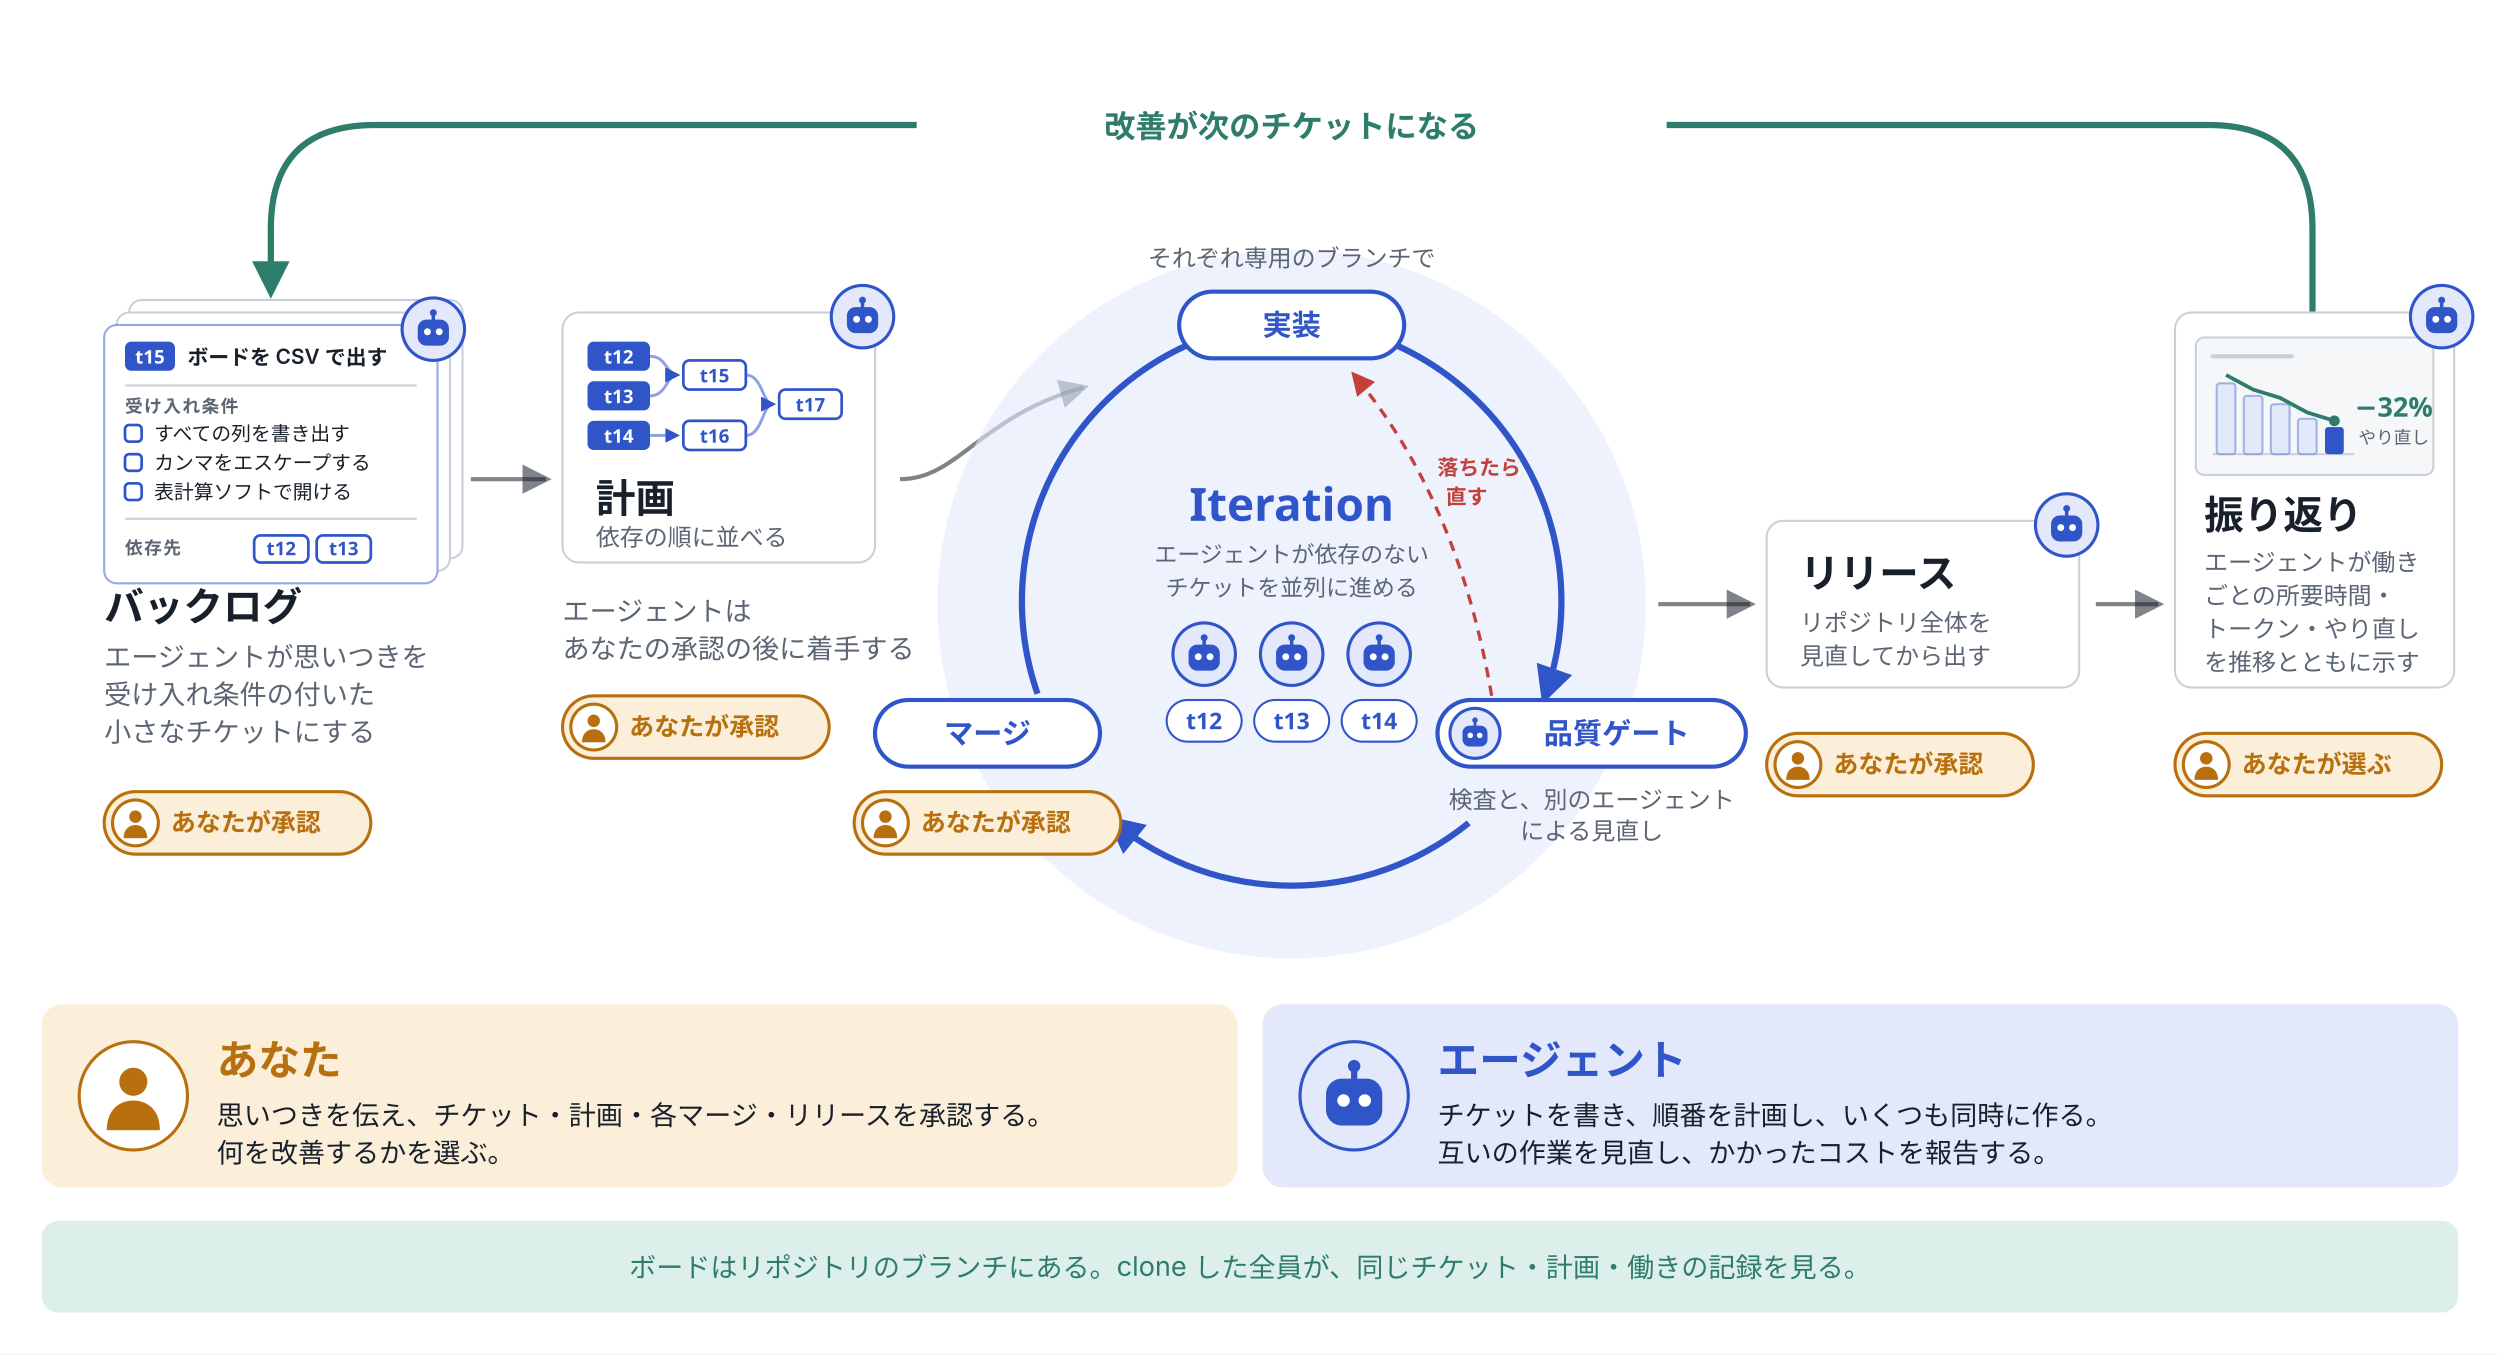
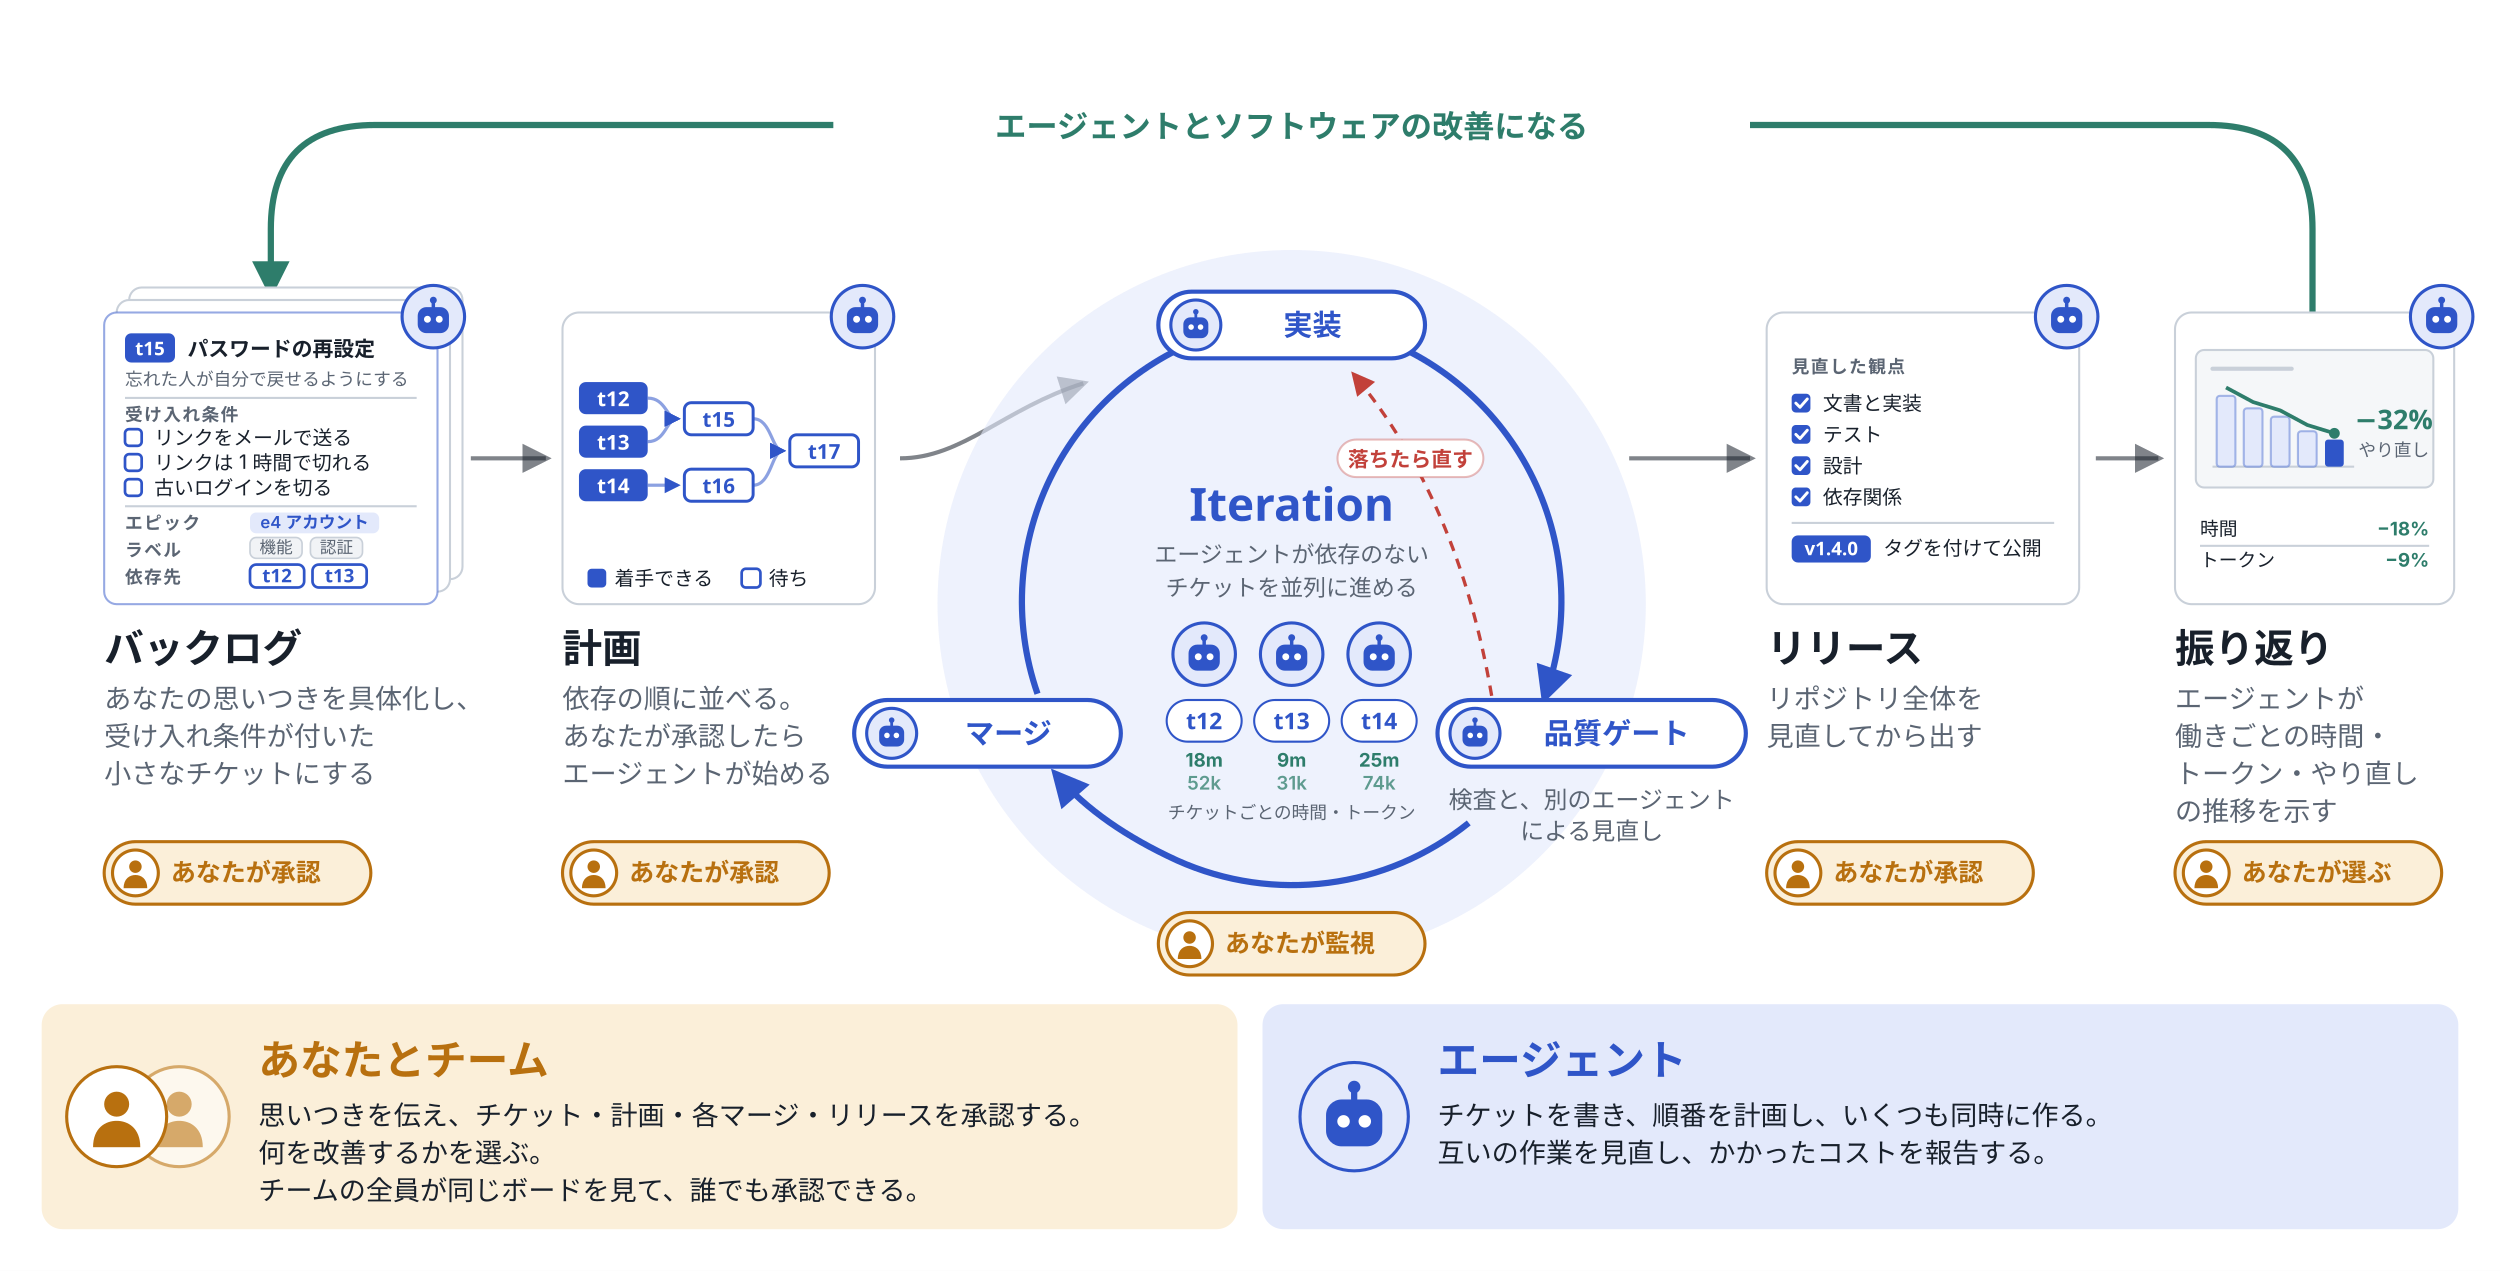
- <svg xmlns="http://www.w3.org/2000/svg" viewBox="0 0 1200 650" width="1200" height="650" role="img" aria-labelledby="fig-title fig-desc">
+ <svg xmlns="http://www.w3.org/2000/svg" viewBox="0 0 1200 610" width="1200" height="610" role="img" aria-labelledby="fig-title fig-desc">
  <style>
    text { font-family: "Inter", "Noto Sans JP", "Hiragino Sans", "Hiragino Kaku Gothic ProN", "Yu Gothic UI", "Yu Gothic", Meiryo, system-ui, sans-serif; fill: #18202B; }
    .t-title, .t-iter, .t-node, .t-chip, .t-loop, .t-actor-you, .t-actor-agent, .t-tk-id, .t-dn, .t-dn-ready, .t-kpi { font-family: "Space Grotesk", "Noto Sans JP", "Hiragino Sans", "Hiragino Kaku Gothic ProN", "Yu Gothic UI", "Yu Gothic", Meiryo, system-ui, sans-serif; }
    .bg { fill: #FFFFFF; }
    .t-title { font-weight: 600; font-size: 19px; }
    .t-iter { font-weight: 700; font-size: 22px; fill: #2F55C8; }
    .t-node { font-weight: 600; font-size: 14px; fill: #2F55C8; }
    .t-body { font-size: 13px; fill: #5B6573; }
    .t-small { font-size: 11.5px; fill: #5B6573; }
    .t-stamp { font-size: 12px; font-weight: 600; fill: #B8700F; }
    .t-chip { font-size: 11px; font-weight: 600; fill: #2F55C8; }
    .t-rework { font-size: 10px; font-weight: 600; fill: #C2413A; }
    .t-loop { font-size: 15px; font-weight: 600; fill: #2E7D6B; }
    .t-band { font-size: 13px; fill: #2E7D6B; }
    .t-actor-you { font-size: 20px; font-weight: 700; fill: #B8700F; }
    .t-actor-agent { font-size: 20px; font-weight: 700; fill: #2F55C8; }
    .t-actor { font-size: 13px; fill: #18202B; }
    .ticket { fill: #FFFFFF; stroke: #C9D0D9; }
    .ticket-line { stroke: #C9D0D9; stroke-width: 2; stroke-linecap: round; }
    .ticket-box { fill: none; stroke: #2F55C8; stroke-width: 1.3; }
    .box { fill: #FFFFFF; stroke: #C9D0D9; }
    .ring { fill: #E3E9FB; stroke: none; opacity: .6; }
    .cycle { stroke: #2F55C8; stroke-width: 3; fill: none; }
    .node { fill: #FFFFFF; stroke: #2F55C8; stroke-width: 2; }
    .chip { fill: #FFFFFF; stroke: #2F55C8; stroke-width: 1; }
    .stamp { fill: #FBEFD9; stroke: #B8700F; stroke-width: 1.5; }
    .flow { stroke: #18202B; stroke-opacity: .55; stroke-width: 2; fill: none; }
    .rework { stroke: #C2413A; stroke-width: 1.6; stroke-dasharray: 5 4; fill: none; }
    .loop { stroke: #2E7D6B; stroke-width: 3; fill: none; }
    .band { fill: #DDEFEA; }
    .ah-flow { fill: #18202B; fill-opacity: .55; }
    .ah-agent { fill: #2F55C8; }
    .ah-rework { fill: #C2413A; }
    .ah-loop { fill: #2E7D6B; }
    .label-bg { fill: #FFFFFF; }
    .tk-front { stroke: #2F55C8; stroke-opacity: .5; }
    .tk-id { fill: #2F55C8; }
    .t-tk-id { font-size: 9px; font-weight: 700; fill: #FFFFFF; }
    .t-tk-title { font-size: 10px; font-weight: 600; fill: #18202B; }
    .t-tk-label { font-size: 8.5px; font-weight: 600; letter-spacing: .08em; fill: #5B6573; }
    .t-tk { font-size: 9.5px; fill: #18202B; }
    .dep { stroke: #2F55C8; stroke-opacity: .55; stroke-width: 1.4; fill: none; }
    .dn { fill: #FFFFFF; stroke: #2F55C8; stroke-width: 1.3; }
    .dn-ready { fill: #2F55C8; }
    .t-dn, .t-dn-ready { font-size: 9px; font-weight: 600; }
    .t-dn { fill: #2F55C8; }
    .t-dn-ready { fill: #FFFFFF; }
    .mini { fill: #F5F7F9; stroke: #C9D0D9; }
    .axis { stroke: #C9D0D9; stroke-width: 1; }
    .rbar { fill: #E3E9FB; stroke: #2F55C8; stroke-opacity: .4; }
    .rbar-now { fill: #2F55C8; }
    .trend { stroke: #2E7D6B; stroke-width: 1.8; fill: none; stroke-linejoin: round; }
    .trend-dot { fill: #2E7D6B; }
    .t-kpi { font-size: 13px; font-weight: 700; fill: #2E7D6B; }
    .t-kpi-label { font-size: 8.5px; fill: #5B6573; }
    .h-ic { fill: #B8700F; }
    .a-ic { fill: #2F55C8; }
    .a-eye { fill: #FFFFFF; }
    .a-ant { stroke: #2F55C8; stroke-width: 2; stroke-linecap: round; }
    .hb { fill: #FFFFFF; stroke: #B8700F; stroke-width: 1.5; }
    .ab { fill: #E3E9FB; stroke: #2F55C8; stroke-width: 1.5; }
    .actor-card-you { fill: #FBEFD9; }
    .actor-card-agent { fill: #E3E9FB; }
+     .hb-back { opacity: .55; }
+     .epic { fill: #E3E9FB; }
+     .t-epic { font-size: 8px; font-weight: 600; fill: #2F55C8; }
+     .lbl { fill: #F1F3F6; stroke: #C9D0D9; stroke-width: .8; }
+     .t-lbl { font-size: 8px; fill: #5B6573; }
+     .t-tk-sum { font-size: 8.5px; fill: #5B6573; }
+     .t-merge-cap { font-size: 11.5px; font-weight: 600; fill: #B8700F; }
+     .t-m { font-size: 9px; fill: #18202B; }
+     .t-mv { font-size: 9px; font-weight: 700; fill: #2E7D6B; }
+     .rework-bg { fill: #FFFFFF; stroke: #C2413A; stroke-opacity: .35; }
+     .t-run { font-size: 9px; font-weight: 600; fill: #2E7D6B; opacity: .75; }
  </style>
  <defs>
    <marker id="m-flow" viewBox="0 0 10 10" refX="8" refY="5" markerWidth="7" markerHeight="7" orient="auto-start-reverse">
      <path class="ah-flow" d="M0,0 L10,5 L0,10 z" />
    </marker>
    <marker id="m-agent" viewBox="0 0 10 10" refX="7" refY="5" markerWidth="6" markerHeight="6" orient="auto-start-reverse">
      <path class="ah-agent" d="M0,0 L10,5 L0,10 z" />
    </marker>
    <marker id="m-rework" viewBox="0 0 10 10" refX="8" refY="5" markerWidth="7" markerHeight="7" orient="auto-start-reverse">
      <path class="ah-rework" d="M0,0 L10,5 L0,10 z" />
    </marker>
    <marker id="m-loop" viewBox="0 0 10 10" refX="7" refY="5" markerWidth="6" markerHeight="6" orient="auto-start-reverse">
      <path class="ah-loop" d="M0,0 L10,5 L0,10 z" />
    </marker>
    <marker id="m-dep" viewBox="0 0 10 10" refX="8" refY="5" markerWidth="5" markerHeight="5" orient="auto-start-reverse">
      <path class="ah-agent" d="M0,0 L10,5 L0,10 z" />
    </marker>
    <symbol id="human" viewBox="0 0 24 24">
      <circle class="h-ic" cx="12" cy="7.5" r="4.5" />
      <path class="h-ic" d="M3.5,23 C3.5,16 8,13.5 12,13.5 C16,13.5 20.5,16 20.5,23 Z" />
    </symbol>
    <symbol id="agent" viewBox="0 0 24 24">
      <line class="a-ant" x1="12" y1="2.5" x2="12" y2="6.5" />
      <circle class="a-ic" cx="12" cy="2.5" r="2" />
      <rect class="a-ic" x="3" y="6.5" width="18" height="15" rx="5" />
      <circle class="a-eye" cx="8.6" cy="13.5" r="2" />
      <circle class="a-eye" cx="15.4" cy="13.5" r="2" />
    </symbol>
  </defs>
-   <rect class="bg" x="0" y="0" width="1200" height="650" />
+   <rect class="bg" x="0" y="0" width="1200" height="610" />
  <path class="loop" d="M1110,150 V110 Q1110,60 1060,60 H180 Q130,60 130,110 V138" marker-end="url(#m-loop)" />
-   <rect class="label-bg" x="440" y="46" width="360" height="28" />
-   <text class="t-loop" x="620" y="66" text-anchor="middle">改善が次のチケットになる</text>
-   <g>
-     <rect class="ticket" x="62" y="144" width="160" height="124" rx="6" />
-     <rect class="ticket" x="56" y="150" width="160" height="124" rx="6" />
-     <rect class="ticket tk-front" x="50" y="156" width="160" height="124" rx="6" />
-     <rect class="tk-id" x="60" y="164" width="24" height="14" rx="3" />
-     <text class="t-tk-id" x="72" y="174.5" text-anchor="middle">t15</text>
-     <text class="t-tk-title" x="90" y="175">ボードを CSV で出す</text>
-     <line class="axis" x1="60" y1="185" x2="200" y2="185" />
-     <text class="t-tk-label" x="60" y="198">受け入れ条件</text>
-     <rect class="ticket-box" x="60" y="204" width="8" height="8" rx="2" />
-     <text class="t-tk" x="74" y="211.5">すべての列を書き出す</text>
+   <rect class="label-bg" x="400" y="46" width="440" height="28" />
+   <text class="t-loop" x="620" y="66" text-anchor="middle">エージェントとソフトウェアの改善になる</text>
+   <g>
+     <rect class="ticket" x="62" y="138" width="160" height="140" rx="6" />
+     <rect class="ticket" x="56" y="144" width="160" height="140" rx="6" />
+     <rect class="ticket tk-front" x="50" y="150" width="160" height="140" rx="6" />
+     <rect class="tk-id" x="60" y="160" width="24" height="14" rx="3" />
+     <text class="t-tk-id" x="72" y="170.5" text-anchor="middle">t15</text>
+     <text class="t-tk-title" x="90" y="171">パスワードの再設定</text>
+     <text class="t-tk-sum" x="60" y="185">忘れた人が自分で戻せるようにする</text>
+     <line class="axis" x1="60" y1="191" x2="200" y2="191" />
+     <text class="t-tk-label" x="60" y="202">受け入れ条件</text>
+     <rect class="ticket-box" x="60" y="206" width="8" height="8" rx="2" />
+     <text class="t-tk" x="74" y="213.5">リンクをメールで送る</text>
    <rect class="ticket-box" x="60" y="218" width="8" height="8" rx="2" />
-     <text class="t-tk" x="74" y="225.5">カンマをエスケープする</text>
-     <rect class="ticket-box" x="60" y="232" width="8" height="8" rx="2" />
-     <text class="t-tk" x="74" y="239.5">表計算ソフトで開ける</text>
-     <line class="axis" x1="60" y1="249" x2="200" y2="249" />
-     <text class="t-tk-label" x="60" y="266">依存先</text>
-     <rect class="dn" x="122" y="257" width="26" height="13" rx="3" />
-     <text class="t-dn" x="135" y="266.5" text-anchor="middle">t12</text>
-     <rect class="dn" x="152" y="257" width="26" height="13" rx="3" />
-     <text class="t-dn" x="165" y="266.5" text-anchor="middle">t13</text>
-   </g>
-   <g>
-     <circle class="ab" cx="208" cy="158" r="15" />
-     <use href="#agent" x="198" y="148" width="20" height="20" />
-   </g>
-   <text class="t-title" x="50" y="298">バックログ</text>
-   <text class="t-body" x="50" y="320">エージェントが思いつきを</text>
-   <text class="t-body" x="50" y="338">受け入れ条件の付いた</text>
-   <text class="t-body" x="50" y="356">小さなチケットにする</text>
-   <g>
-     <rect class="stamp" x="50" y="380" width="128" height="30" rx="15" />
-     <circle class="hb" cx="65" cy="395" r="11" />
-     <use href="#human" x="57" y="387" width="16" height="16" />
-     <text class="t-stamp" x="82" y="399">あなたが承認</text>
-   </g>
-   <path class="flow" d="M226,230 H262" marker-end="url(#m-flow)" />
-   <rect class="box" x="270" y="150" width="150" height="120" rx="8" />
-   <g>
+     <text class="t-tk" x="74" y="225.5">リンクは 1 時間で切れる</text>
+     <rect class="ticket-box" x="60" y="230" width="8" height="8" rx="2" />
+     <text class="t-tk" x="74" y="237.5">古いログインを切る</text>
+     <line class="axis" x1="60" y1="243" x2="200" y2="243" />
+     <text class="t-tk-label" x="60" y="254">エピック</text>
+     <rect class="epic" x="120" y="246" width="62" height="10" rx="3" />
+     <text class="t-epic" x="151" y="253.5" text-anchor="middle">e4 アカウント</text>
+     <text class="t-tk-label" x="60" y="267">ラベル</text>
+     <rect class="lbl" x="120" y="258" width="25" height="10" rx="3" />
+     <text class="t-lbl" x="132.5" y="265.5" text-anchor="middle">機能</text>
+     <rect class="lbl" x="149" y="258" width="25" height="10" rx="3" />
+     <text class="t-lbl" x="161.5" y="265.5" text-anchor="middle">認証</text>
+     <text class="t-tk-label" x="60" y="280">依存先</text>
+     <rect class="dn" x="120" y="271" width="26" height="11" rx="3" />
+     <text class="t-dn" x="133" y="279.5" text-anchor="middle">t12</text>
+     <rect class="dn" x="150" y="271" width="26" height="11" rx="3" />
+     <text class="t-dn" x="163" y="279.5" text-anchor="middle">t13</text>
+   </g>
+   <g>
+     <circle class="ab" cx="208" cy="152" r="15" />
+     <use href="#agent" x="198" y="142" width="20" height="20" />
+   </g>
+   <text class="t-title" x="50" y="318">バックログ</text>
+   <text class="t-body" x="50" y="340">あなたの思いつきを具体化し、</text>
+   <text class="t-body" x="50" y="358">受け入れ条件が付いた</text>
+   <text class="t-body" x="50" y="376">小さなチケットにする</text>
+   <g>
+     <rect class="stamp" x="50" y="404" width="128" height="30" rx="15" />
+     <circle class="hb" cx="65" cy="419" r="11" />
+     <use href="#human" x="57" y="411" width="16" height="16" />
+     <text class="t-stamp" x="82" y="423">あなたが承認</text>
+   </g>
+   <path class="flow" d="M226,220 H262" marker-end="url(#m-flow)" />
+   <rect class="box" x="270" y="150" width="150" height="140" rx="8" />
+   <g transform="translate(-32.3,3) scale(1.1)">
    <path class="dep" d="M312,171 C320,171 320,180 325,180" marker-end="url(#m-dep)" />
    <path class="dep" d="M312,190 C320,190 320,180 325,180" marker-end="url(#m-dep)" />
    <path class="dep" d="M312,209 H325" marker-end="url(#m-dep)" />
    <path class="dep" d="M358,180 C366,180 366,194 371,194" marker-end="url(#m-dep)" />
    <path class="dep" d="M358,209 C366,209 366,194 371,194" marker-end="url(#m-dep)" />
    <rect class="dn-ready" x="282" y="164" width="30" height="14" rx="3" />
    <text class="t-dn-ready" x="297" y="174.5" text-anchor="middle">t12</text>
    <rect class="dn-ready" x="282" y="183" width="30" height="14" rx="3" />
    <text class="t-dn-ready" x="297" y="193.5" text-anchor="middle">t13</text>
    <rect class="dn-ready" x="282" y="202" width="30" height="14" rx="3" />
    <text class="t-dn-ready" x="297" y="212.5" text-anchor="middle">t14</text>
    <rect class="dn" x="328" y="173" width="30" height="14" rx="3" />
    <text class="t-dn" x="343" y="183.5" text-anchor="middle">t15</text>
    <rect class="dn" x="328" y="202" width="30" height="14" rx="3" />
    <text class="t-dn" x="343" y="212.5" text-anchor="middle">t16</text>
    <rect class="dn" x="374" y="187" width="30" height="14" rx="3" />
    <text class="t-dn" x="389" y="197.5" text-anchor="middle">t17</text>
  </g>
+   <rect class="dn-ready" x="282" y="273" width="9" height="9" rx="2" />
+   <text class="t-tk" x="295" y="281">着手できる</text>
+   <rect class="dn" x="356" y="273" width="9" height="9" rx="2" />
+   <text class="t-tk" x="369" y="281">待ち</text>
  <g>
    <circle class="ab" cx="414" cy="152" r="15" />
    <use href="#agent" x="404" y="142" width="20" height="20" />
  </g>
-   <text class="t-title" x="286" y="246">計画</text>
-   <text class="t-small" x="286" y="262">依存の順に並べる</text>
-   <text class="t-body" x="270" y="298">エージェントは</text>
-   <text class="t-body" x="270" y="316">あなたの承認の後に着手する</text>
-   <g>
-     <rect class="stamp" x="270" y="334" width="128" height="30" rx="15" />
-     <circle class="hb" cx="285" cy="349" r="11" />
-     <use href="#human" x="277" y="341" width="16" height="16" />
-     <text class="t-stamp" x="302" y="353">あなたが承認</text>
-   </g>
-   <path class="flow" d="M432,230 C460,230 470,200 520,186" marker-end="url(#m-flow)" />
+   <text class="t-title" x="270" y="318">計画</text>
+   <text class="t-body" x="270" y="340">依存の順に並べる。</text>
+   <text class="t-body" x="270" y="358">あなたが承認したら</text>
+   <text class="t-body" x="270" y="376">エージェントが始める</text>
+   <g>
+     <rect class="stamp" x="270" y="404" width="128" height="30" rx="15" />
+     <circle class="hb" cx="285" cy="419" r="11" />
+     <use href="#human" x="277" y="411" width="16" height="16" />
+     <text class="t-stamp" x="302" y="423">あなたが承認</text>
+   </g>
+   <path class="flow" d="M432,220 C462,220 482,196 520,184" marker-end="url(#m-flow)" />
  <circle class="ring" cx="620" cy="290" r="170" />
  <path class="cycle" d="M652,159 A135,135 0 0 1 742,333" marker-end="url(#m-agent)" />
-   <path class="cycle" d="M705,395 A135,135 0 0 1 535,395" marker-end="url(#m-agent)" />
+   <path class="cycle" d="M705,395 A135,135 0 0 1 565,413 Q528,396 508,373" marker-end="url(#m-agent)" />
  <path class="cycle" d="M498,333 A135,135 0 0 1 588,159" marker-end="url(#m-agent)" />
  <text class="t-iter" x="620" y="250" text-anchor="middle">Iteration</text>
  <text class="t-small" x="620" y="270" text-anchor="middle" style="font-size: 11px">エージェントが依存のない</text>
  <text class="t-small" x="620" y="286" text-anchor="middle" style="font-size: 11px">チケットを並列に進める</text>
  <g>
    <circle class="ab" cx="578" cy="314" r="15" />
    <use href="#agent" x="568" y="304" width="20" height="20" />
  </g>
  <g>
    <circle class="ab" cx="620" cy="314" r="15" />
    <use href="#agent" x="610" y="304" width="20" height="20" />
  </g>
  <g>
    <circle class="ab" cx="662" cy="314" r="15" />
    <use href="#agent" x="652" y="304" width="20" height="20" />
  </g>
  <rect class="chip" x="560" y="336" width="36" height="20" rx="10" />
  <text class="t-chip" x="578" y="350" text-anchor="middle">t12</text>
  <rect class="chip" x="602" y="336" width="36" height="20" rx="10" />
  <text class="t-chip" x="620" y="350" text-anchor="middle">t13</text>
  <rect class="chip" x="644" y="336" width="36" height="20" rx="10" />
  <text class="t-chip" x="662" y="350" text-anchor="middle">t14</text>
-   <rect class="node" x="566" y="140" width="108" height="32" rx="16" />
-   <text class="t-node" x="620" y="161" text-anchor="middle">実装</text>
-   <text class="t-small" x="620" y="128" text-anchor="middle">それぞれ専用のブランチで</text>
+   <text class="t-mv" x="578" y="368" text-anchor="middle">18m</text>
+   <text class="t-mv" x="620" y="368" text-anchor="middle">9m</text>
+   <text class="t-mv" x="662" y="368" text-anchor="middle">25m</text>
+   <text class="t-run" x="578" y="379" text-anchor="middle">52k</text>
+   <text class="t-run" x="620" y="379" text-anchor="middle">31k</text>
+   <text class="t-run" x="662" y="379" text-anchor="middle">74k</text>
+   <text class="t-kpi-label" x="620" y="393" text-anchor="middle">チケットごとの時間・トークン</text>
+   <rect class="node" x="556" y="140" width="128" height="32" rx="16" />
+   <circle class="ab" cx="574" cy="156" r="12" />
+   <use href="#agent" x="566" y="148" width="16" height="16" />
+   <text class="t-node" x="630" y="161" text-anchor="middle">実装</text>
  <rect class="node" x="690" y="336" width="148" height="32" rx="16" />
  <circle class="ab" cx="708" cy="352" r="12" />
  <use href="#agent" x="700" y="344" width="16" height="16" />
  <text class="t-node" x="776" y="357" text-anchor="middle">品質ゲート</text>
  <text class="t-small" x="764" y="388" text-anchor="middle">検査と、別のエージェント</text>
  <text class="t-small" x="764" y="403" text-anchor="middle">による見直し</text>
-   <rect class="node" x="420" y="336" width="108" height="32" rx="16" />
-   <text class="t-node" x="474" y="357" text-anchor="middle">マージ</text>
-   <g>
-     <rect class="stamp" x="410" y="380" width="128" height="30" rx="15" />
-     <circle class="hb" cx="425" cy="395" r="11" />
-     <use href="#human" x="417" y="387" width="16" height="16" />
-     <text class="t-stamp" x="442" y="399">あなたが承認</text>
+   <rect class="node" x="410" y="336" width="128" height="32" rx="16" />
+   <circle class="ab" cx="428" cy="352" r="12" />
+   <use href="#agent" x="420" y="344" width="16" height="16" />
+   <text class="t-node" x="484" y="357" text-anchor="middle">マージ</text>
+   <g>
+     <rect class="stamp" x="556" y="438" width="128" height="30" rx="15" />
+     <circle class="hb" cx="571" cy="453" r="11" />
+     <use href="#human" x="563" y="445" width="16" height="16" />
+     <text class="t-stamp" x="588" y="457">あなたが監視</text>
  </g>
  <path class="rework" d="M716,334 Q700,240 650,180" marker-end="url(#m-rework)" />
-   <text class="t-rework" x="690" y="228">落ちたら</text>
-   <text class="t-rework" x="694" y="242">直す</text>
-   <path class="flow" d="M796,290 H840" marker-end="url(#m-flow)" />
-   <rect class="box" x="848" y="250" width="150" height="80" rx="8" />
-   <g>
-     <circle class="ab" cx="992" cy="252" r="15" />
-     <use href="#agent" x="982" y="242" width="20" height="20" />
-   </g>
-   <text class="t-title" x="864" y="282">リリース</text>
-   <text class="t-small" x="864" y="303">リポジトリ全体を</text>
-   <text class="t-small" x="864" y="319">見直してから出す</text>
-   <g>
-     <rect class="stamp" x="848" y="352" width="128" height="30" rx="15" />
-     <circle class="hb" cx="863" cy="367" r="11" />
-     <use href="#human" x="855" y="359" width="16" height="16" />
-     <text class="t-stamp" x="880" y="371">あなたが承認</text>
-   </g>
-   <path class="flow" d="M1006,290 H1036" marker-end="url(#m-flow)" />
-   <rect class="box" x="1044" y="150" width="134" height="180" rx="8" />
-   <g>
+   <rect class="rework-bg" x="642" y="211" width="70" height="18" rx="9" />
+   <text class="t-rework" x="677" y="224" text-anchor="middle">落ちたら直す</text>
+   <path class="flow" d="M782,220 H840" marker-end="url(#m-flow)" />
+   <rect class="box" x="848" y="150" width="150" height="140" rx="8" />
+   <g transform="translate(0,-5)">
+     <text class="t-tk-label" x="860" y="184">見直した観点</text>
+     <rect class="dn-ready" x="860" y="194" width="9" height="9" rx="2" />
+     <path d="M862,198.5 l2,2 l3.5,-4" stroke="#fff" stroke-width="1.4" fill="none" stroke-linecap="round" stroke-linejoin="round" />
+     <text class="t-tk" x="875" y="202">文書と実装</text>
+     <rect class="dn-ready" x="860" y="209" width="9" height="9" rx="2" />
+     <path d="M862,213.5 l2,2 l3.5,-4" stroke="#fff" stroke-width="1.4" fill="none" stroke-linecap="round" stroke-linejoin="round" />
+     <text class="t-tk" x="875" y="217">テスト</text>
+     <rect class="dn-ready" x="860" y="224" width="9" height="9" rx="2" />
+     <path d="M862,228.5 l2,2 l3.5,-4" stroke="#fff" stroke-width="1.4" fill="none" stroke-linecap="round" stroke-linejoin="round" />
+     <text class="t-tk" x="875" y="232">設計</text>
+     <rect class="dn-ready" x="860" y="239" width="9" height="9" rx="2" />
+     <path d="M862,243.5 l2,2 l3.5,-4" stroke="#fff" stroke-width="1.4" fill="none" stroke-linecap="round" stroke-linejoin="round" />
+     <text class="t-tk" x="875" y="247">依存関係</text>
+     <line class="axis" x1="860" y1="256" x2="986" y2="256" />
+     <rect class="dn-ready" x="860" y="262" width="38" height="13" rx="3" />
+     <text class="t-dn-ready" x="879" y="271.5" text-anchor="middle">v1.4.0</text>
+     <text class="t-tk" x="904" y="271.5">タグを付けて公開</text>
+   </g>
+   <g>
+     <circle class="ab" cx="992" cy="152" r="15" />
+     <use href="#agent" x="982" y="142" width="20" height="20" />
+   </g>
+   <text class="t-title" x="848" y="318">リリース</text>
+   <text class="t-body" x="848" y="340">リポジトリ全体を</text>
+   <text class="t-body" x="848" y="358">見直してから出す</text>
+   <g>
+     <rect class="stamp" x="848" y="404" width="128" height="30" rx="15" />
+     <circle class="hb" cx="863" cy="419" r="11" />
+     <use href="#human" x="855" y="411" width="16" height="16" />
+     <text class="t-stamp" x="880" y="423">あなたが承認</text>
+   </g>
+   <path class="flow" d="M1006,220 H1036" marker-end="url(#m-flow)" />
+   <rect class="box" x="1044" y="150" width="134" height="140" rx="8" />
+   <g transform="translate(0,6)">
    <rect class="mini" x="1054" y="162" width="114" height="66" rx="4" />
    <line class="ticket-line" x1="1062" y1="171" x2="1100" y2="171" />
    <line class="axis" x1="1062" y1="218" x2="1130" y2="218" />
    <rect class="rbar" x="1064" y="184" width="9" height="34" rx="1.5" />
    <rect class="rbar" x="1077" y="190" width="9" height="28" rx="1.5" />
    <rect class="rbar" x="1090" y="194" width="9" height="24" rx="1.5" />
    <rect class="rbar" x="1103" y="201" width="9" height="17" rx="1.5" />
    <rect class="rbar-now" x="1116" y="205" width="9" height="13" rx="1.5" />
    <polyline class="trend" points="1068.5,180 1081.5,187 1094.5,191 1107.5,198 1120.5,202" />
    <circle class="trend-dot" cx="1120.5" cy="202" r="2.6" />
    <text class="t-kpi" x="1149" y="200" text-anchor="middle">−32%</text>
    <text class="t-kpi-label" x="1149" y="213" text-anchor="middle">やり直し</text>
  </g>
+   <text class="t-m" x="1056" y="257">時間</text>
+   <text class="t-mv" x="1166" y="257" text-anchor="end">−18%</text>
+   <text class="t-m" x="1056" y="272">トークン</text>
+   <text class="t-mv" x="1166" y="272" text-anchor="end">−9%</text>
+   <line class="axis" x1="1056" y1="262" x2="1166" y2="262" />
  <g>
    <circle class="ab" cx="1172" cy="152" r="15" />
    <use href="#agent" x="1162" y="142" width="20" height="20" />
  </g>
-   <text class="t-title" x="1058" y="254">振り返り</text>
-   <text class="t-small" x="1058" y="274">エージェントが働き</text>
-   <text class="t-small" x="1058" y="290">ごとの所要時間・</text>
-   <text class="t-small" x="1058" y="306">トークン・やり直し</text>
-   <text class="t-small" x="1058" y="322">を推移とともに示す</text>
-   <g>
-     <rect class="stamp" x="1044" y="352" width="128" height="30" rx="15" />
-     <circle class="hb" cx="1059" cy="367" r="11" />
-     <use href="#human" x="1051" y="359" width="16" height="16" />
-     <text class="t-stamp" x="1076" y="371">あなたが選ぶ</text>
-   </g>
-   <rect class="actor-card-you" x="20" y="482" width="574" height="88" rx="10" />
-   <circle class="hb" cx="64" cy="526" r="26" />
-   <use href="#human" x="46" y="508" width="36" height="36" />
-   <text class="t-actor-you" x="104" y="516">あなた</text>
-   <text class="t-actor" x="104" y="540">思いつきを伝え、チケット・計画・各マージ・リリースを承認する。</text>
-   <text class="t-actor" x="104" y="558">何を改善するかを選ぶ。</text>
-   <rect class="actor-card-agent" x="606" y="482" width="574" height="88" rx="10" />
-   <circle class="ab" cx="650" cy="526" r="26" />
-   <use href="#agent" x="632" y="508" width="36" height="36" />
+   <text class="t-title" x="1044" y="318">振り返り</text>
+   <text class="t-body" x="1044" y="340">エージェントが</text>
+   <text class="t-body" x="1044" y="358">働きごとの時間・</text>
+   <text class="t-body" x="1044" y="376">トークン・やり直し</text>
+   <text class="t-body" x="1044" y="394">の推移を示す</text>
+   <g>
+     <rect class="stamp" x="1044" y="404" width="128" height="30" rx="15" />
+     <circle class="hb" cx="1059" cy="419" r="11" />
+     <use href="#human" x="1051" y="411" width="16" height="16" />
+     <text class="t-stamp" x="1076" y="423">あなたが選ぶ</text>
+   </g>
+   <rect class="actor-card-you" x="20" y="482" width="574" height="108" rx="10" />
+   <g class="hb-back">
+     <circle class="hb" cx="86" cy="536" r="24" />
+     <use href="#human" x="70" y="520" width="32" height="32" />
+   </g>
+   <circle class="hb" cx="56" cy="536" r="24" />
+   <use href="#human" x="40" y="520" width="32" height="32" />
+   <text class="t-actor-you" x="124" y="516">あなたとチーム</text>
+   <text class="t-actor" x="124" y="540">思いつきを伝え、チケット・計画・各マージ・リリースを承認する。</text>
+   <text class="t-actor" x="124" y="558">何を改善するかを選ぶ。</text>
+   <text class="t-actor" x="124" y="576">チームの全員が同じボードを見て、誰でも承認できる。</text>
+   <rect class="actor-card-agent" x="606" y="482" width="574" height="108" rx="10" />
+   <circle class="ab" cx="650" cy="536" r="26" />
+   <use href="#agent" x="632" y="518" width="36" height="36" />
  <text class="t-actor-agent" x="690" y="516">エージェント</text>
  <text class="t-actor" x="690" y="540">チケットを書き、順番を計画し、いくつも同時に作る。</text>
  <text class="t-actor" x="690" y="558">互いの作業を見直し、かかったコストを報告する。</text>
-   <rect class="band" x="20" y="586" width="1160" height="44" rx="8" />
-   <text class="t-band" x="600" y="613" text-anchor="middle">ボードはリポジトリのブランチにある。clone した全員が、同じチケット・計画・働きの記録を見る。</text>
</svg>
